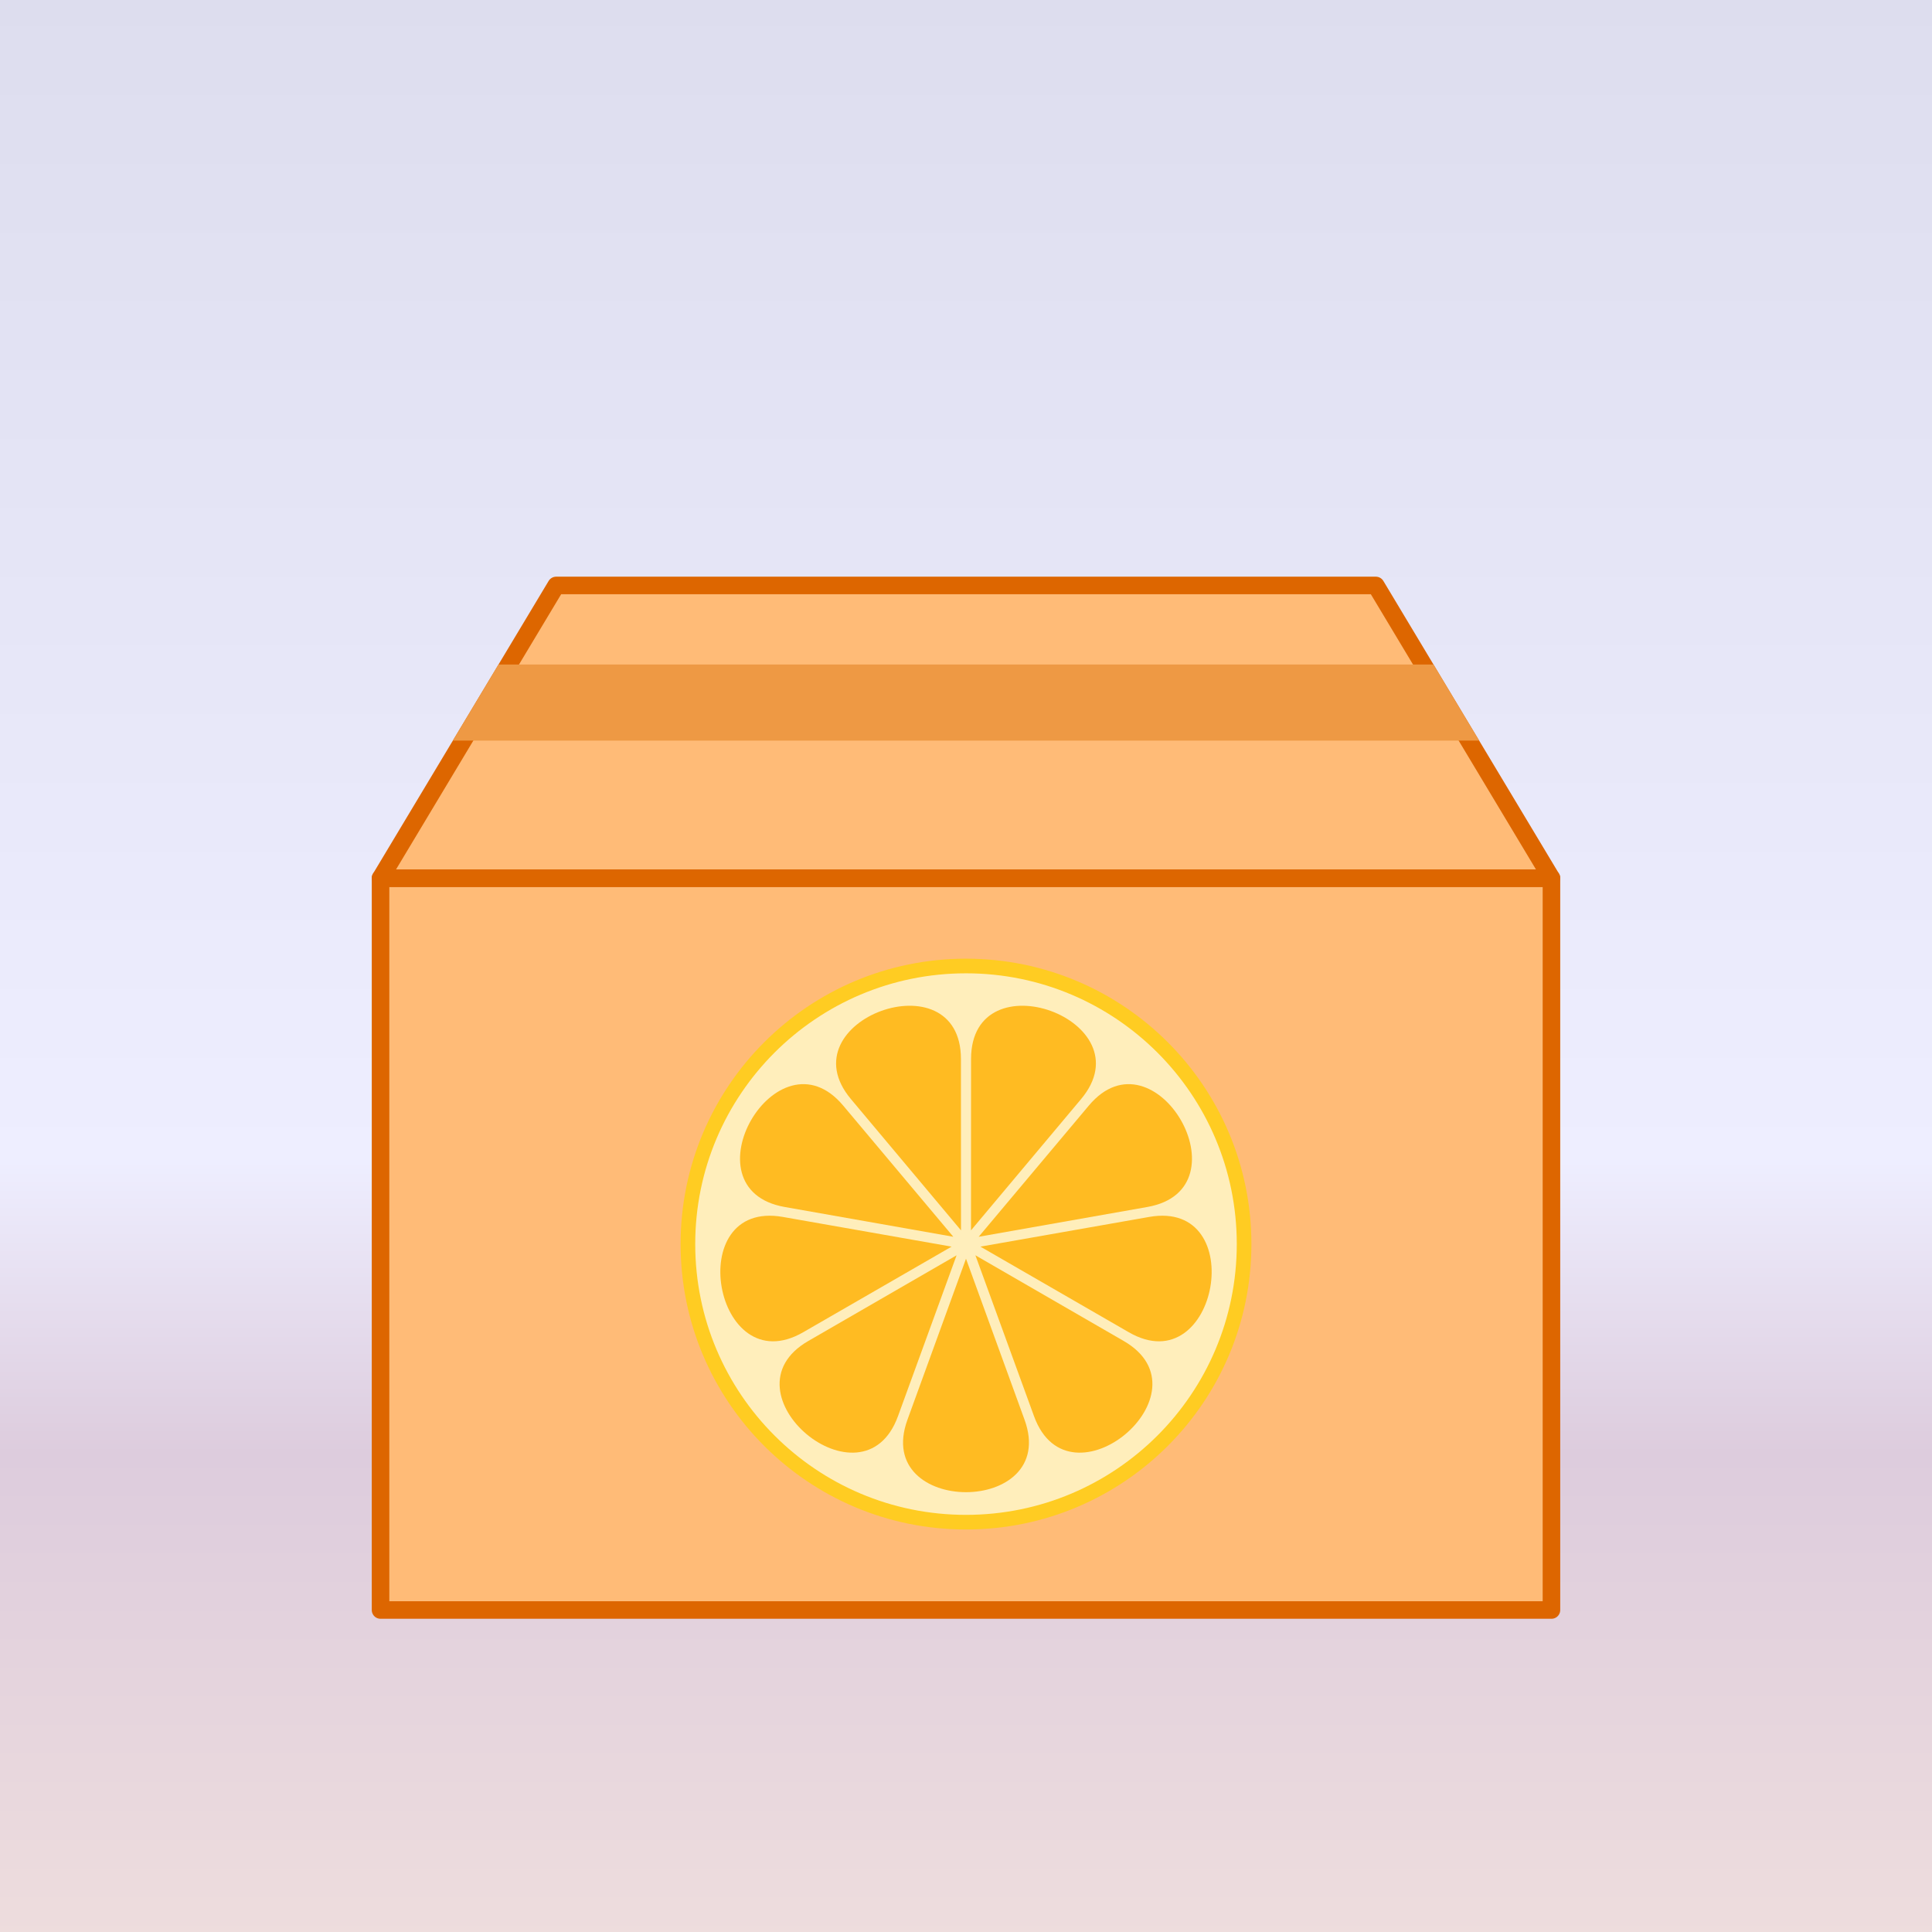
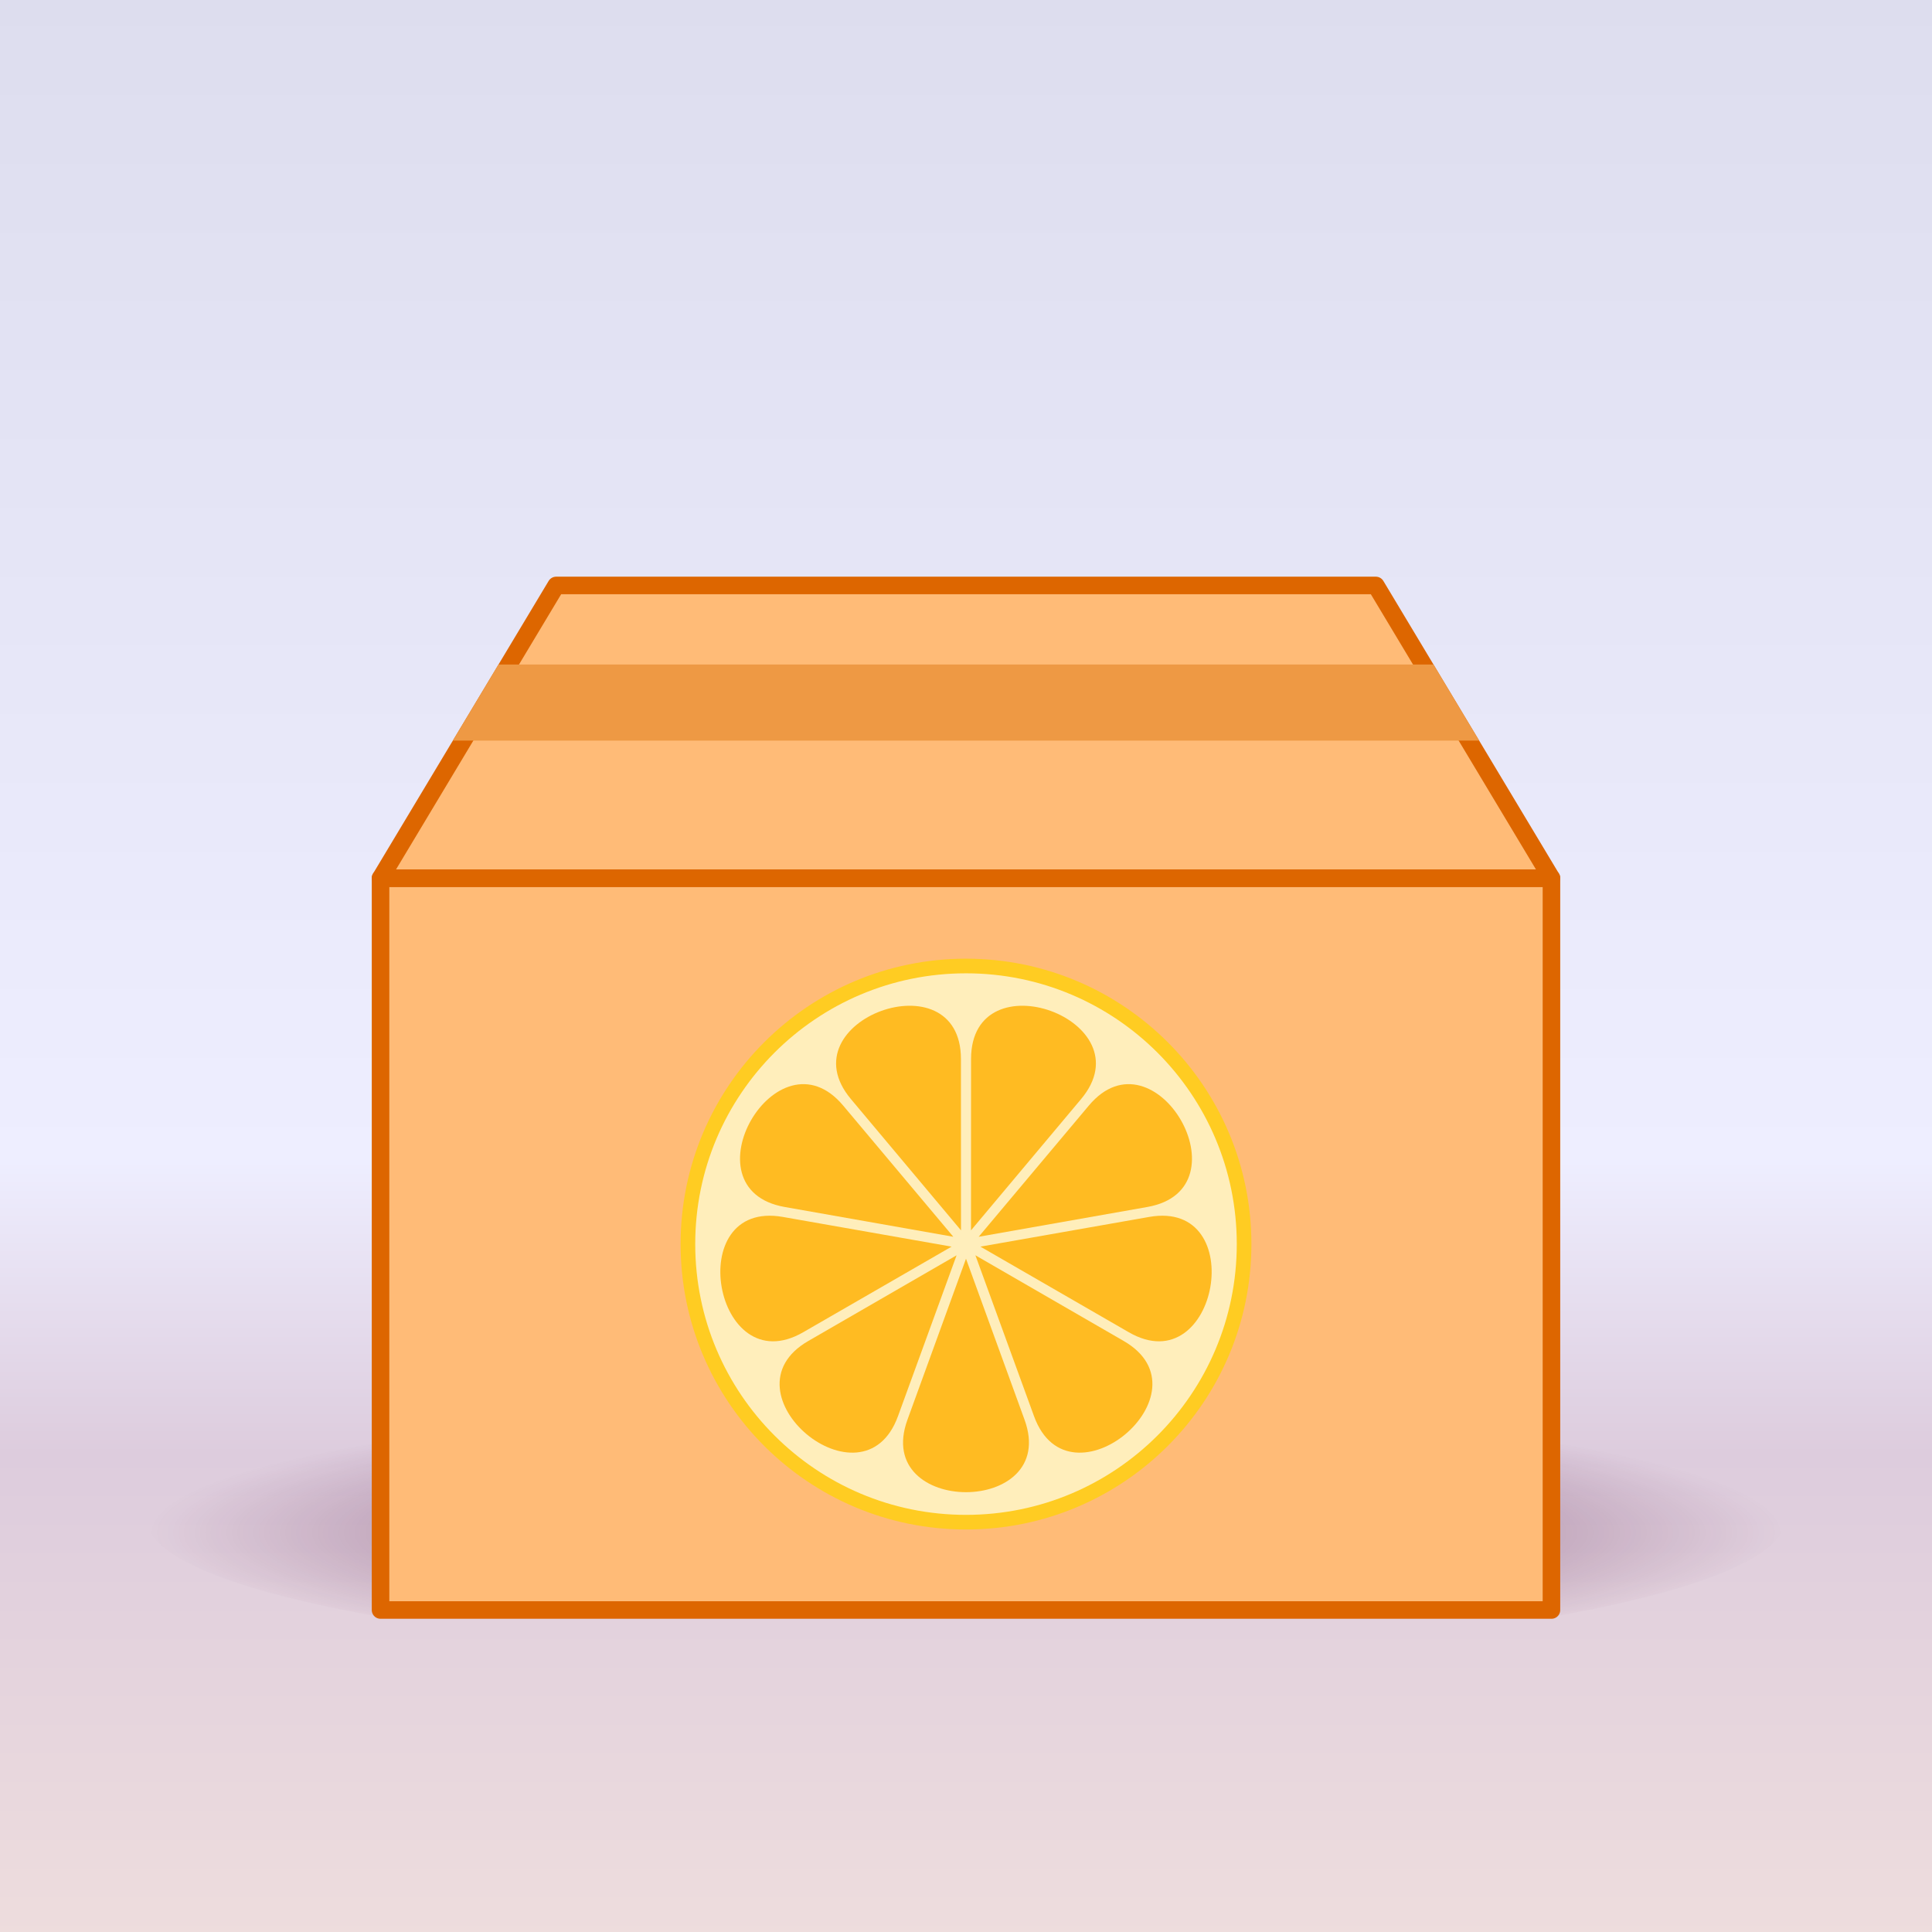
<svg xmlns="http://www.w3.org/2000/svg" viewBox="0 0 330 330" width="800" height="800">
  <defs>
    <linearGradient id="back" x1="0" y1="0" x2="0" y2="1">
      <stop stop-color="#dde" offset="0" />
      <stop stop-color="#eef" offset="0.6" />
      <stop stop-color="#dcd" offset="0.75" />
      <stop stop-color="#edd" offset="1" />
    </linearGradient>
+     <radialGradient id="shadow" gradientTransform="matrix(1,0,0,1.1,0,0.1)">
+       <stop stop-color="#403" stop-opacity="0.6" offset="0" />
+       <stop stop-color="#403" stop-opacity="0" offset="1" />
+     </radialGradient>
    <path id="seg" d="m100 105 20 55 c12 33 -52 33 -40 0 z" />
  </defs>
  <rect width="330" height="330" fill="url(#back)" />
+   <path d="m64 276 a140 24 0 1 1 202 0" fill="url(#shadow)" />
  <g stroke-linecap="round" stroke-linejoin="round">
    <g fill="#fb7" stroke="#d60" stroke-width="3">
      <path d="m65 150 h200 v125 h-200 z" stroke="#d60" stroke-width="3" />
      <path d="m95 100 -30 50 h200 l-30 -50 z" />
    </g>
    <path d="m86 115 -6 10 h170 l-6 -10 z" fill="#e94" stroke="#e94" stroke-width="3" stroke-linejoin="miter" />
    <g transform="matrix(0.5,0,0,0.5,115,162.5)" stroke-width="5">
      <circle cx="100" cy="100" r="95" fill="#feb" stroke="#fc2" />
      <g fill="#fb2">
        <use transform="rotate(0,100,100)" href="#seg" />
        <use transform="rotate(40,100,100)" href="#seg" />
        <use transform="rotate(80,100,100)" href="#seg" />
        <use transform="rotate(120,100,100)" href="#seg" />
        <use transform="rotate(160,100,100)" href="#seg" />
        <use transform="rotate(200,100,100)" href="#seg" />
        <use transform="rotate(240,100,100)" href="#seg" />
        <use transform="rotate(-80,100,100)" href="#seg" />
        <use transform="rotate(-40,100,100)" href="#seg" />
      </g>
    </g>
  </g>
</svg>
